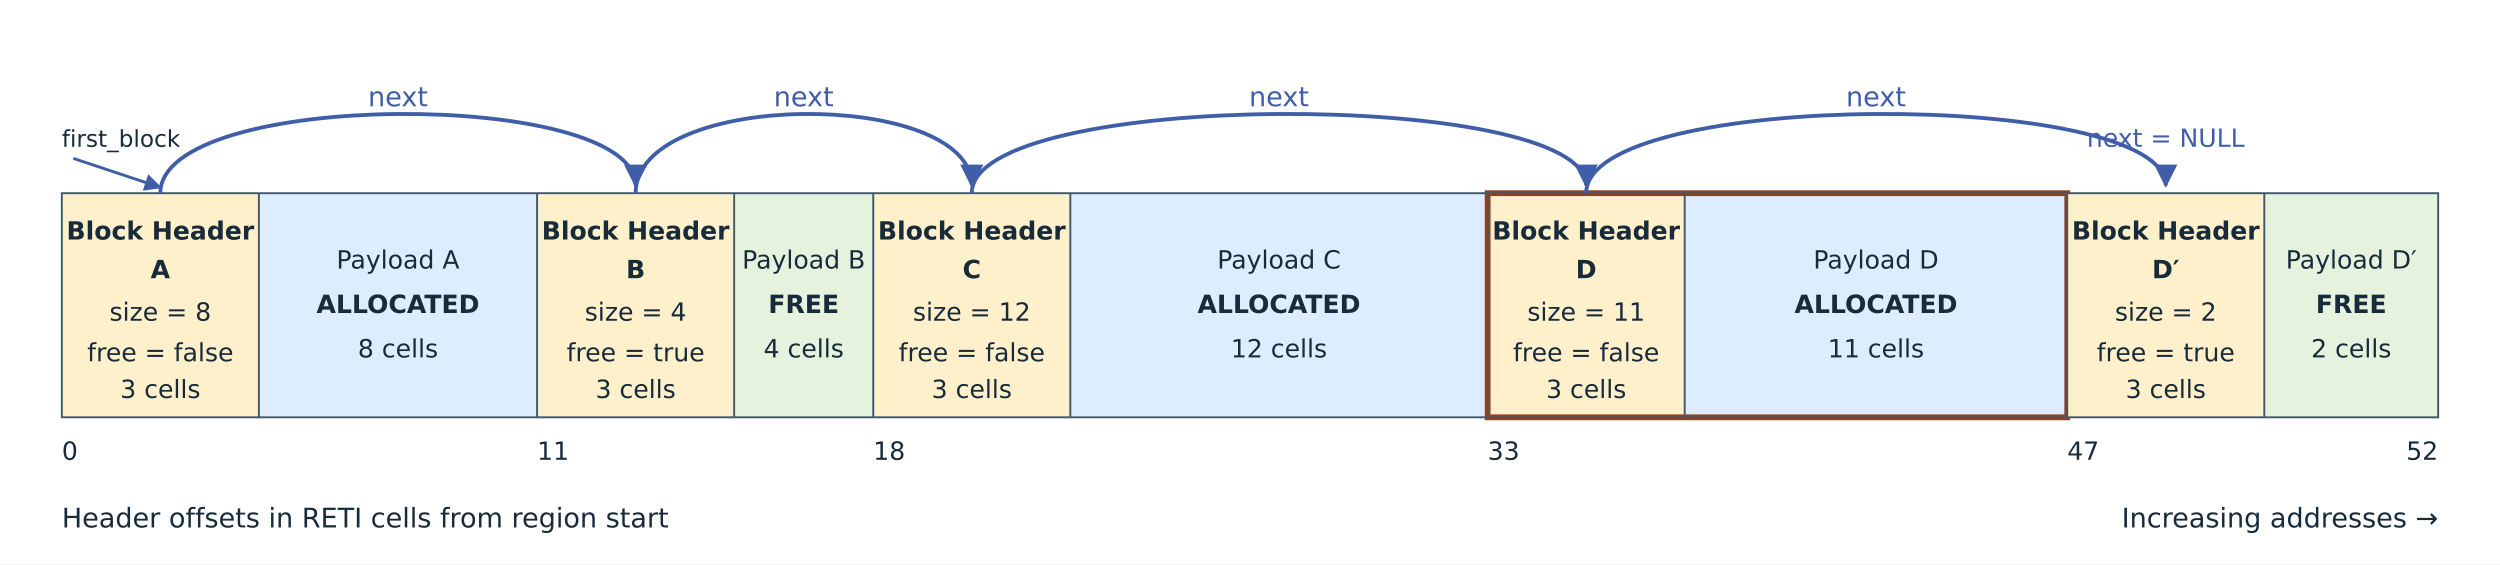
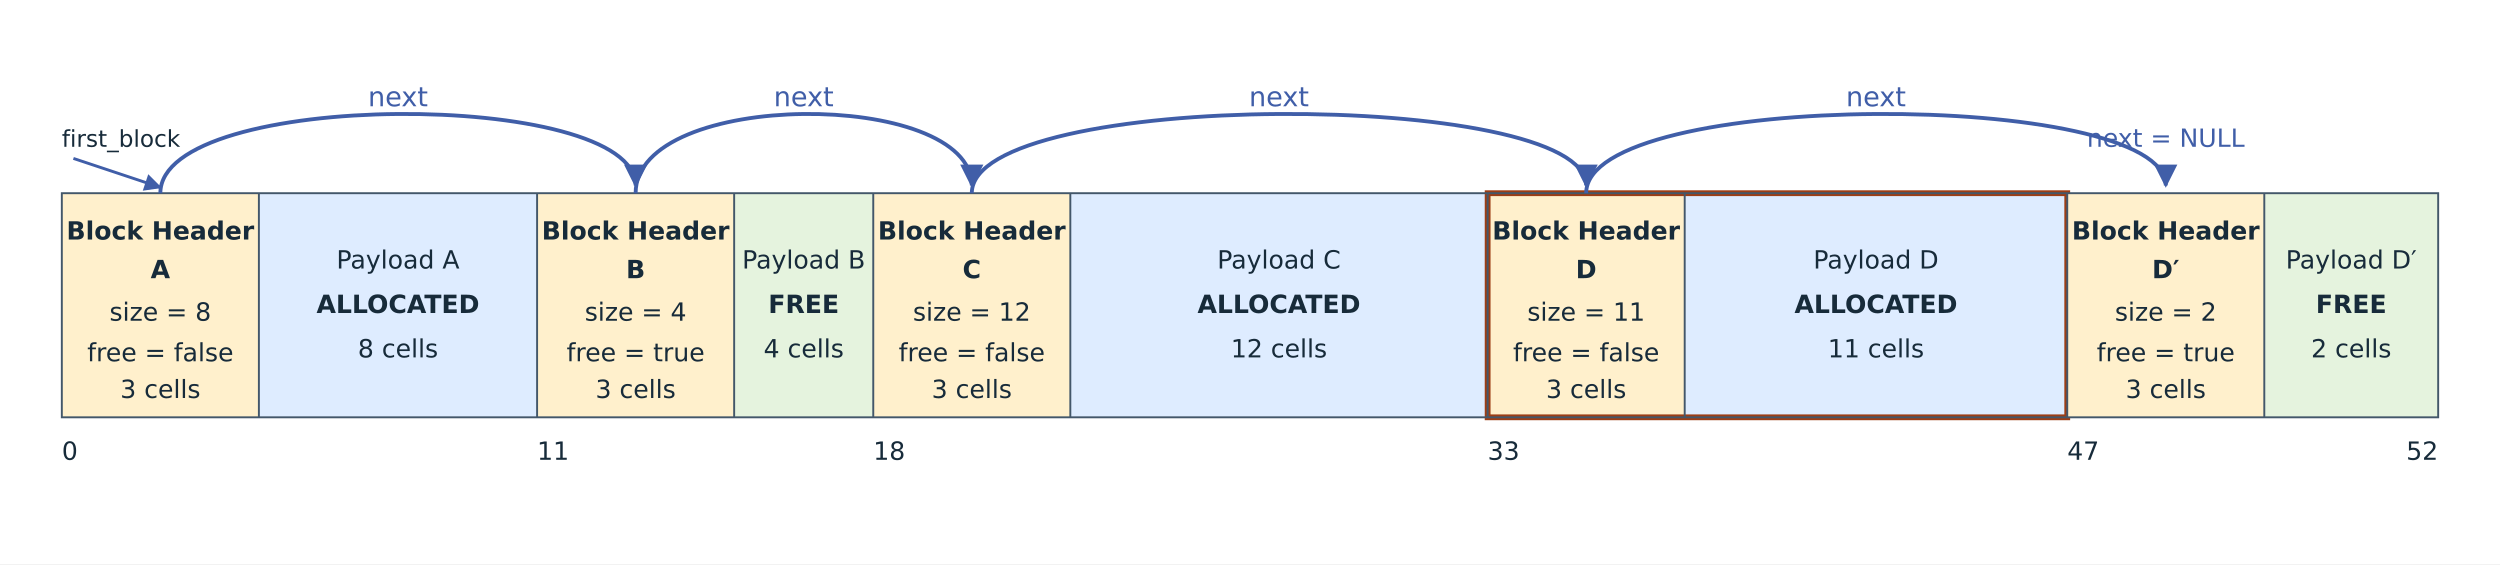
<svg xmlns="http://www.w3.org/2000/svg" width="1294" height="292" viewBox="0 0 1294 292" role="img" aria-labelledby="title desc">
  <defs>
    <marker id="arrow" viewBox="0 0 10 10" refX="9" refY="5" markerWidth="6" markerHeight="6" orient="auto-start-reverse">
      <path d="M 0 0 L 10 5 L 0 10 z" fill="#405ea8" />
    </marker>
  </defs>
  <rect width="1294" height="292" fill="white" />
  <g font-family="DejaVu Sans, sans-serif">
    <rect x="32" y="100" width="102" height="116" fill="#fff0cc" />
    <text x="83.0" y="124" font-size="13" font-weight="bold" text-anchor="middle" fill="#172b3a">Block Header</text>
    <text x="83.0" y="144" font-size="13" font-weight="bold" text-anchor="middle" fill="#172b3a">A</text>
    <text x="83.0" y="166" font-size="13" font-weight="normal" text-anchor="middle" fill="#172b3a">size = 8</text>
    <text x="83.0" y="187" font-size="13" font-weight="normal" text-anchor="middle" fill="#172b3a">free = false</text>
    <text x="83.0" y="206" font-size="13" font-weight="normal" text-anchor="middle" fill="#172b3a">3 cells</text>
    <rect x="134" y="100" width="144" height="116" fill="#deecff" />
    <text x="206.0" y="139" font-size="13" font-weight="normal" text-anchor="middle" fill="#172b3a">Payload A</text>
    <text x="206.0" y="162" font-size="13" font-weight="bold" text-anchor="middle" fill="#172b3a">ALLOCATED</text>
    <text x="206.0" y="185" font-size="13" font-weight="normal" text-anchor="middle" fill="#172b3a">8 cells</text>
    <text x="32" y="238" font-size="13" font-weight="normal" text-anchor="start" fill="#172b3a">0</text>
    <rect x="278" y="100" width="102" height="116" fill="#fff0cc" />
    <text x="329.0" y="124" font-size="13" font-weight="bold" text-anchor="middle" fill="#172b3a">Block Header</text>
    <text x="329.0" y="144" font-size="13" font-weight="bold" text-anchor="middle" fill="#172b3a">B</text>
    <text x="329.0" y="166" font-size="13" font-weight="normal" text-anchor="middle" fill="#172b3a">size = 4</text>
    <text x="329.0" y="187" font-size="13" font-weight="normal" text-anchor="middle" fill="#172b3a">free = true</text>
    <text x="329.0" y="206" font-size="13" font-weight="normal" text-anchor="middle" fill="#172b3a">3 cells</text>
    <rect x="380" y="100" width="72" height="116" fill="#e5f3de" />
    <text x="416.0" y="139" font-size="13" font-weight="normal" text-anchor="middle" fill="#172b3a">Payload B</text>
    <text x="416.0" y="162" font-size="13" font-weight="bold" text-anchor="middle" fill="#172b3a">FREE</text>
    <text x="416.0" y="185" font-size="13" font-weight="normal" text-anchor="middle" fill="#172b3a">4 cells</text>
    <text x="278" y="238" font-size="13" font-weight="normal" text-anchor="start" fill="#172b3a">11</text>
    <rect x="452" y="100" width="102" height="116" fill="#fff0cc" />
    <text x="503.0" y="124" font-size="13" font-weight="bold" text-anchor="middle" fill="#172b3a">Block Header</text>
    <text x="503.0" y="144" font-size="13" font-weight="bold" text-anchor="middle" fill="#172b3a">C</text>
    <text x="503.0" y="166" font-size="13" font-weight="normal" text-anchor="middle" fill="#172b3a">size = 12</text>
    <text x="503.0" y="187" font-size="13" font-weight="normal" text-anchor="middle" fill="#172b3a">free = false</text>
    <text x="503.0" y="206" font-size="13" font-weight="normal" text-anchor="middle" fill="#172b3a">3 cells</text>
    <rect x="554" y="100" width="216" height="116" fill="#deecff" />
    <text x="662.0" y="139" font-size="13" font-weight="normal" text-anchor="middle" fill="#172b3a">Payload C</text>
    <text x="662.0" y="162" font-size="13" font-weight="bold" text-anchor="middle" fill="#172b3a">ALLOCATED</text>
    <text x="662.0" y="185" font-size="13" font-weight="normal" text-anchor="middle" fill="#172b3a">12 cells</text>
    <text x="452" y="238" font-size="13" font-weight="normal" text-anchor="start" fill="#172b3a">18</text>
    <rect x="770" y="100" width="102" height="116" fill="#fff0cc" />
    <text x="821.0" y="124" font-size="13" font-weight="bold" text-anchor="middle" fill="#172b3a">Block Header</text>
    <text x="821.0" y="144" font-size="13" font-weight="bold" text-anchor="middle" fill="#172b3a">D</text>
    <text x="821.0" y="166" font-size="13" font-weight="normal" text-anchor="middle" fill="#172b3a">size = 11</text>
    <text x="821.0" y="187" font-size="13" font-weight="normal" text-anchor="middle" fill="#172b3a">free = false</text>
    <text x="821.0" y="206" font-size="13" font-weight="normal" text-anchor="middle" fill="#172b3a">3 cells</text>
    <rect x="872" y="100" width="198" height="116" fill="#deecff" />
    <text x="971.0" y="139" font-size="13" font-weight="normal" text-anchor="middle" fill="#172b3a">Payload D</text>
    <text x="971.0" y="162" font-size="13" font-weight="bold" text-anchor="middle" fill="#172b3a">ALLOCATED</text>
    <text x="971.0" y="185" font-size="13" font-weight="normal" text-anchor="middle" fill="#172b3a">11 cells</text>
    <rect x="770" y="100" width="300" height="116" fill="none" stroke="#9c3d15" stroke-width="3" />
    <text x="770" y="238" font-size="13" font-weight="normal" text-anchor="start" fill="#172b3a">33</text>
    <rect x="1070" y="100" width="102" height="116" fill="#fff0cc" />
    <text x="1121.0" y="124" font-size="13" font-weight="bold" text-anchor="middle" fill="#172b3a">Block Header</text>
    <text x="1121.0" y="144" font-size="13" font-weight="bold" text-anchor="middle" fill="#172b3a">D′</text>
    <text x="1121.0" y="166" font-size="13" font-weight="normal" text-anchor="middle" fill="#172b3a">size = 2</text>
    <text x="1121.0" y="187" font-size="13" font-weight="normal" text-anchor="middle" fill="#172b3a">free = true</text>
    <text x="1121.0" y="206" font-size="13" font-weight="normal" text-anchor="middle" fill="#172b3a">3 cells</text>
    <rect x="1172" y="100" width="90" height="116" fill="#e5f3de" />
    <text x="1217.0" y="139" font-size="13" font-weight="normal" text-anchor="middle" fill="#172b3a">Payload D′</text>
    <text x="1217.0" y="162" font-size="13" font-weight="bold" text-anchor="middle" fill="#172b3a">FREE</text>
    <text x="1217.0" y="185" font-size="13" font-weight="normal" text-anchor="middle" fill="#172b3a">2 cells</text>
    <text x="1070" y="238" font-size="13" font-weight="normal" text-anchor="start" fill="#172b3a">47</text>
    <rect x="32" y="100" width="1230" height="116" fill="none" stroke="#43576a" />
    <path d="M 134.0 100 v 116" stroke="#43576a" />
    <path d="M 278.0 100 v 116" stroke="#43576a" />
    <path d="M 380.0 100 v 116" stroke="#43576a" />
    <path d="M 452.0 100 v 116" stroke="#43576a" />
    <path d="M 554.0 100 v 116" stroke="#43576a" />
    <path d="M 770.0 100 v 116" stroke="#43576a" />
    <path d="M 872.0 100 v 116" stroke="#43576a" />
    <path d="M 1070.0 100 v 116" stroke="#43576a" />
    <path d="M 1172.0 100 v 116" stroke="#43576a" />
    <path d="M 83.0 100 C 83.0 46, 329.0 46, 329.0 96" fill="none" stroke="#405ea8" stroke-width="2" marker-end="url(#arrow)" />
    <text x="206.0" y="55" font-size="14" font-weight="normal" text-anchor="middle" fill="#405ea8">next</text>
    <path d="M 329.0 100 C 329.0 46, 503.0 46, 503.0 96" fill="none" stroke="#405ea8" stroke-width="2" marker-end="url(#arrow)" />
    <text x="416.0" y="55" font-size="14" font-weight="normal" text-anchor="middle" fill="#405ea8">next</text>
    <path d="M 503.0 100 C 503.0 46, 821.0 46, 821.0 96" fill="none" stroke="#405ea8" stroke-width="2" marker-end="url(#arrow)" />
    <text x="662.0" y="55" font-size="14" font-weight="normal" text-anchor="middle" fill="#405ea8">next</text>
    <path d="M 821.0 100 C 821.0 46, 1121.0 46, 1121.0 96" fill="none" stroke="#405ea8" stroke-width="2" marker-end="url(#arrow)" />
    <text x="971.0" y="55" font-size="14" font-weight="normal" text-anchor="middle" fill="#405ea8">next</text>
    <text x="1121.0" y="76" font-size="13" font-weight="normal" text-anchor="middle" fill="#405ea8">next = NULL</text>
    <text x="32" y="76" font-size="12" font-weight="normal" text-anchor="start" fill="#172b3a">first_block</text>
    <path d="M 38 82 L 83.0 97" stroke="#405ea8" stroke-width="1.5" marker-end="url(#arrow)" />
-     <text x="32" y="273" font-size="14" font-weight="normal" text-anchor="start" fill="#172b3a">Header offsets in RETI cells from region start</text>
    <text x="1262" y="238" font-size="13" font-weight="normal" text-anchor="end" fill="#172b3a">52</text>
-     <text x="1262" y="273" font-size="14" font-weight="normal" text-anchor="end" fill="#172b3a">Increasing addresses →</text>
  </g>
</svg>
